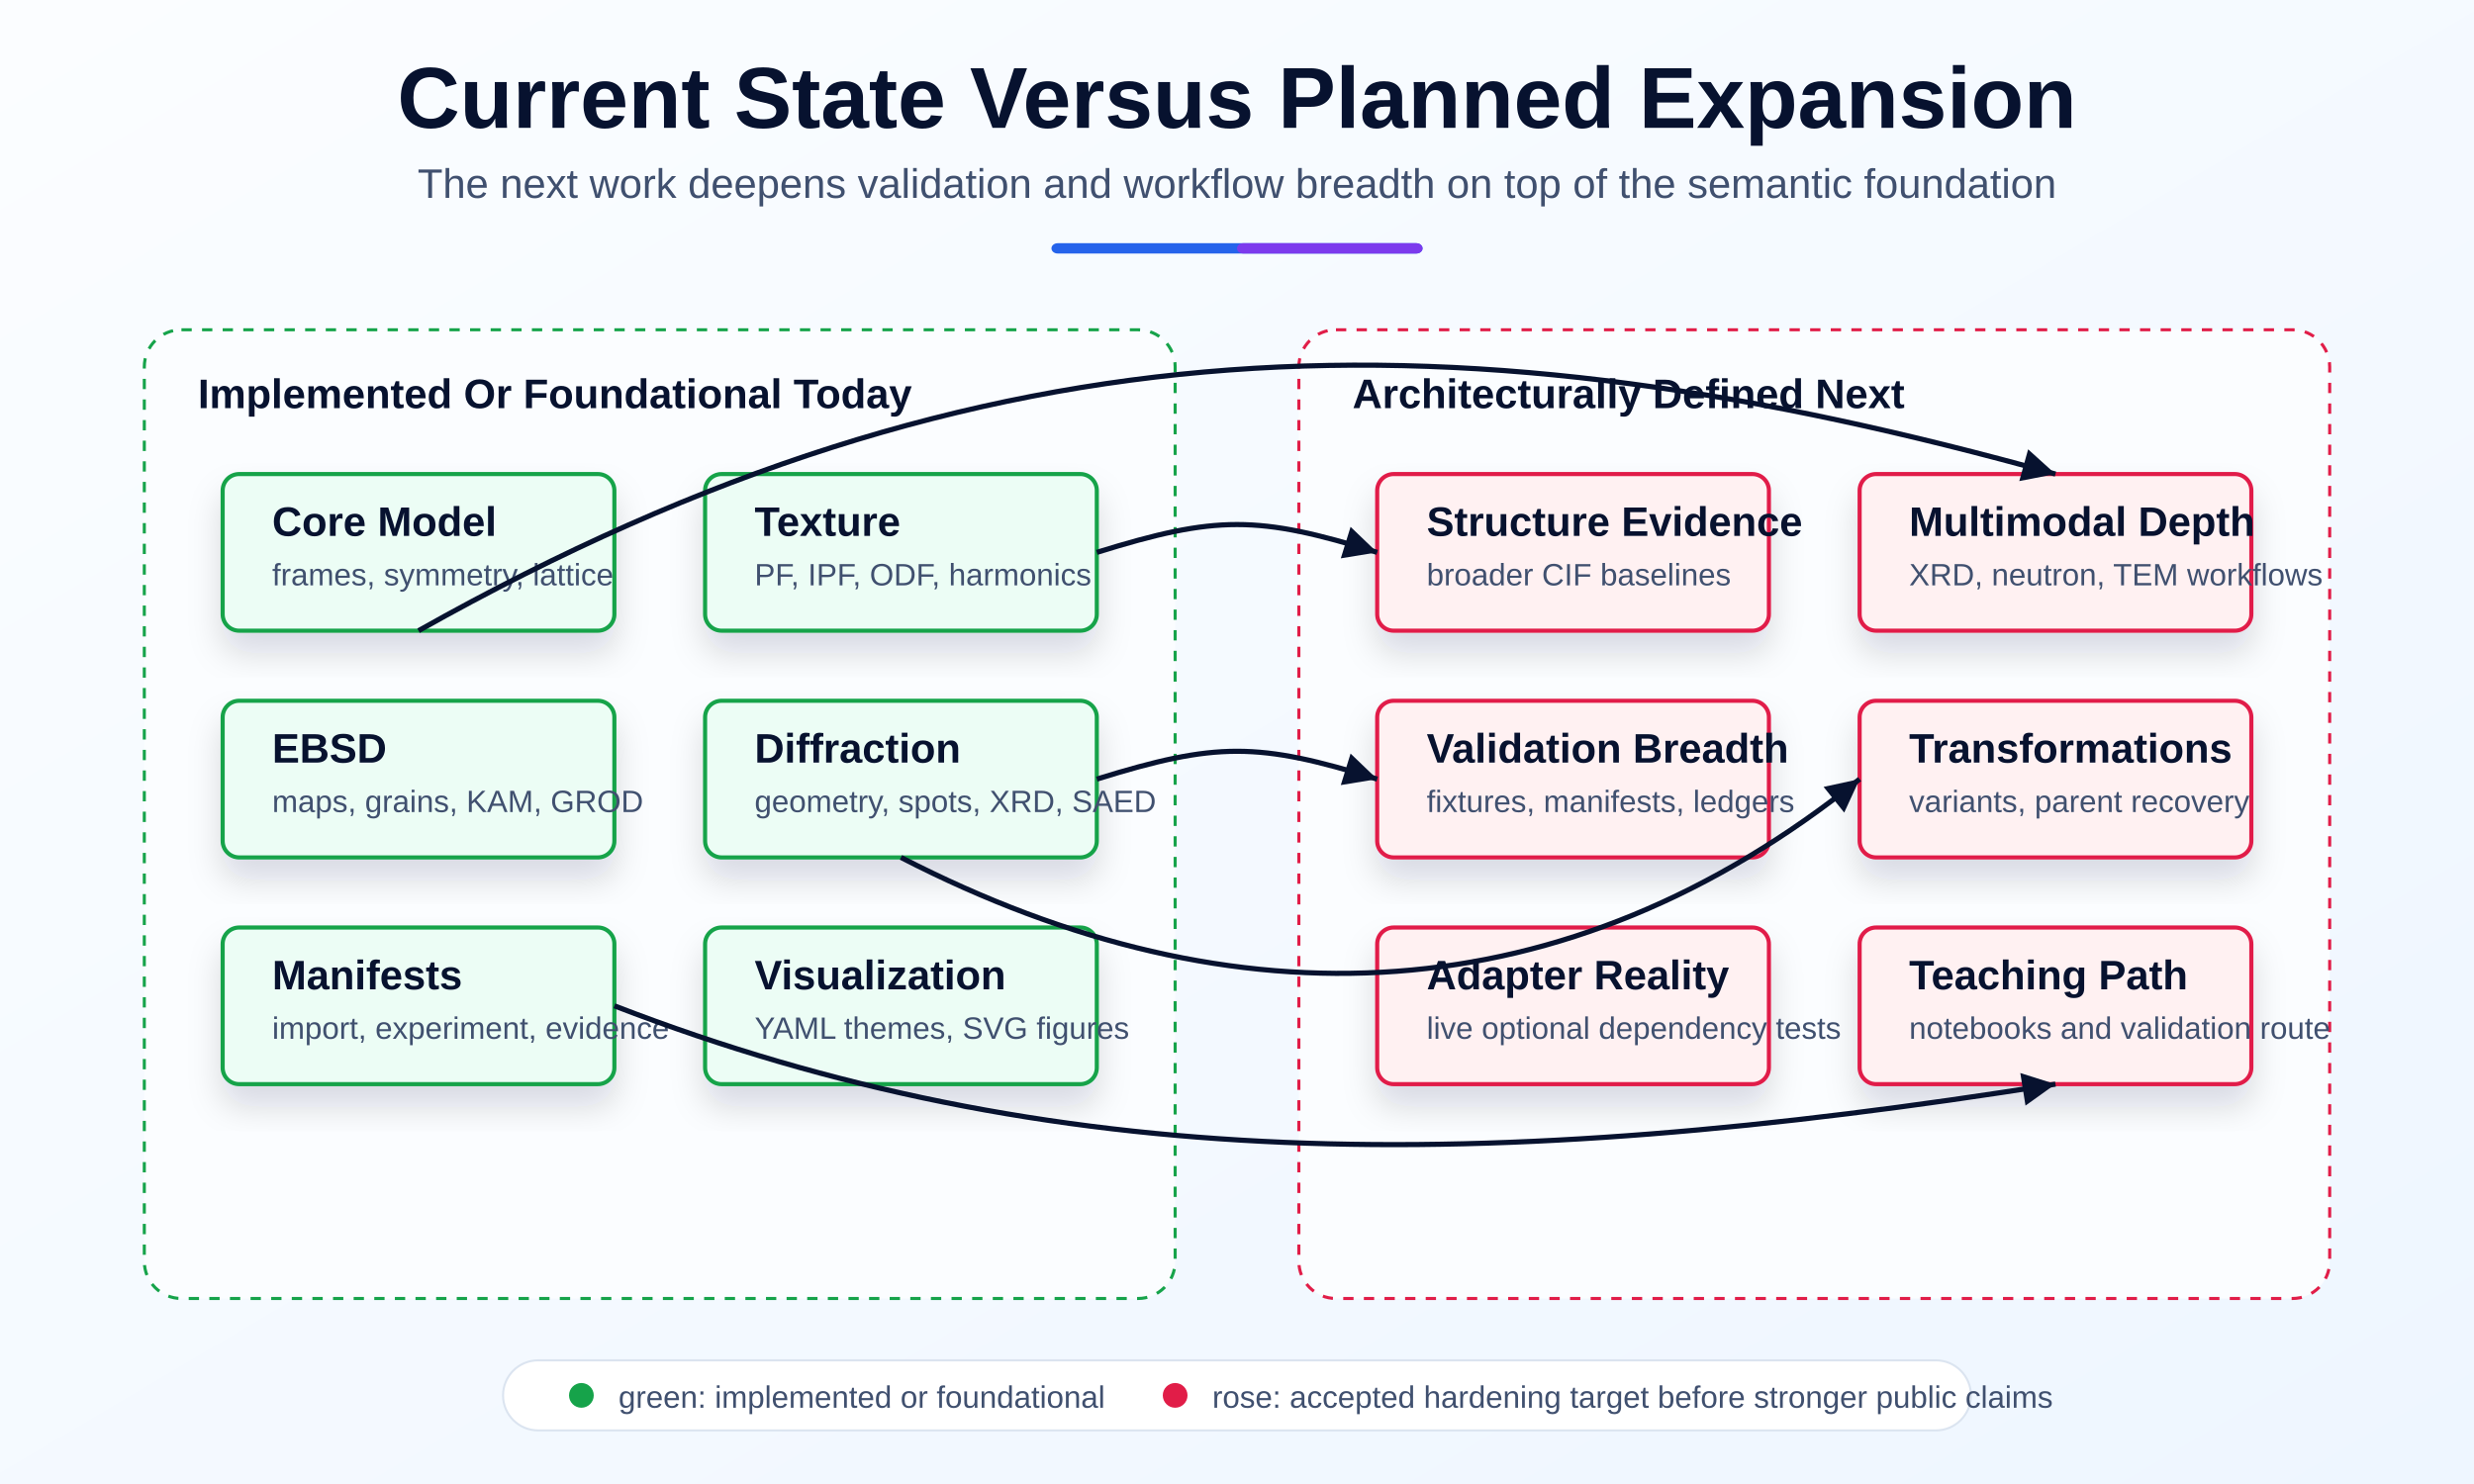
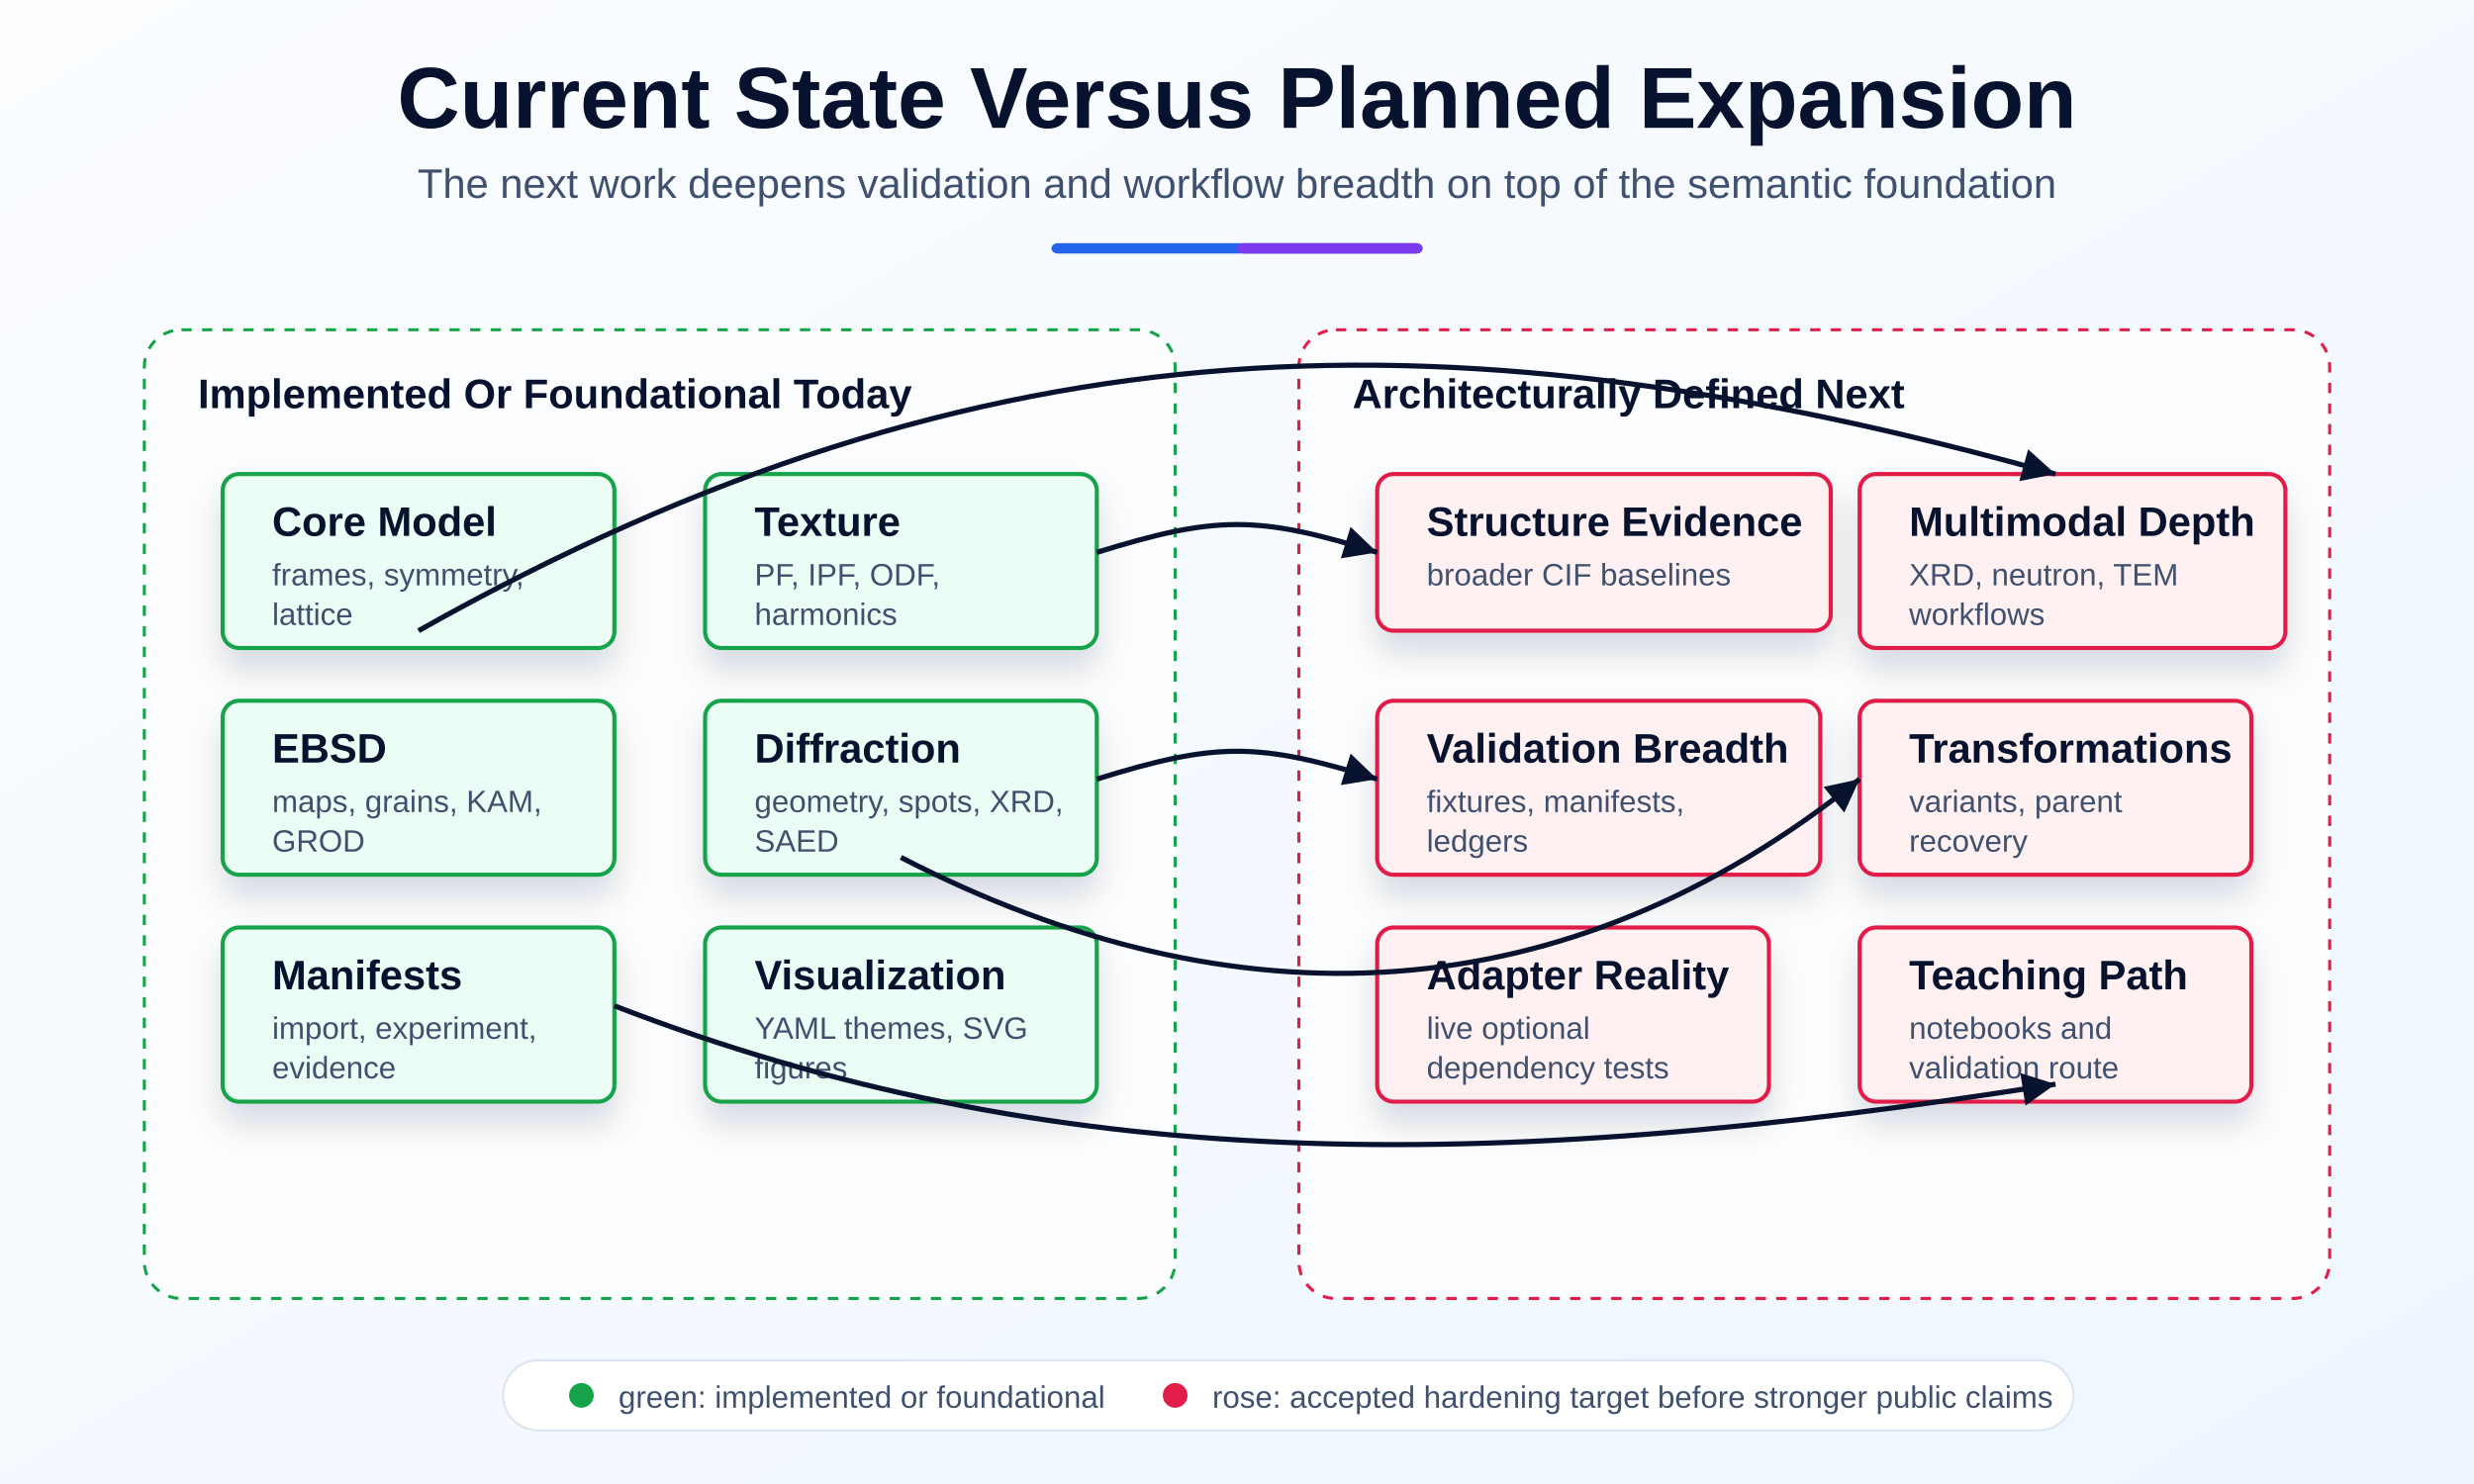
<svg xmlns="http://www.w3.org/2000/svg" width="1200" height="720" viewBox="0 0 1200 720" role="img" aria-labelledby="title desc">
  <defs>
    <linearGradient id="bg" x1="0" x2="1" y1="0" y2="1">
      <stop stop-color="#fbfdff" />
      <stop offset="1" stop-color="#eef6ff" />
    </linearGradient>
    <filter id="shadow" x="-20%" y="-20%" width="140%" height="150%">
      <feDropShadow dx="0" dy="10" stdDeviation="8" flood-color="#07122f" flood-opacity="0.14" />
    </filter>
    <marker markerUnits="userSpaceOnUse" id="arrow" markerWidth="24.00" markerHeight="24.00" refX="20.00" refY="12.00" orient="auto">
      <path d="M4.00,4.00 L20.00,12.00 L4.00,20.00 Z" fill="#07122f" />
    </marker>
    <style>.title{font:700 42px Arial, Helvetica, sans-serif;fill:#07122f}.subtitle{font:20px Arial, Helvetica, sans-serif;fill:#40506f}.label{font:700 20px Arial, Helvetica, sans-serif;fill:#07122f}.body{font:15px Arial, Helvetica, sans-serif;fill:#40506f}.group{fill:#fbfdff;stroke-width:1.5;stroke-dasharray:5 5}.card{rx:8;filter:url(#shadow);stroke-width:2}.arrow{fill:none;stroke:#07122f;stroke-width:2.5;marker-end:url(#arrow)}</style>
  </defs>
  <rect width="1200" height="720" fill="url(#bg)" />
  <text x="600" y="62" text-anchor="middle" class="title">Current State Versus Planned Expansion</text>
  <text x="600" y="96" text-anchor="middle" class="subtitle">The next work deepens validation and workflow breadth on top of the semantic foundation</text>
  <rect x="510" y="118" width="180" height="5" rx="3" fill="#2563eb" />
  <rect x="600" y="118" width="90" height="5" rx="3" fill="#7c3aed" />
  <rect x="70" y="160" width="500" height="470" rx="18" class="group" stroke="#16a34a" />
  <text x="96" y="198" class="label" fill="#16a34a">Implemented Or Foundational Today</text>
-   <rect x="108" y="230" width="190" height="76" class="card" fill="#ecfdf5" stroke="#16a34a" />
+   <rect x="108" y="230" width="190" height="84.4" class="card" fill="#ecfdf5" stroke="#16a34a" />
  <text x="132" y="260" class="label">Core Model</text>
-   <text x="132" y="284" class="body">frames, symmetry, lattice</text>
-   <rect x="342" y="230" width="190" height="76" class="card" fill="#ecfdf5" stroke="#16a34a" />
+   <text x="132" y="284" class="body">
+     <tspan x="132" dy="0.0">frames, symmetry,</tspan>
+     <tspan x="132" dy="19.2">lattice</tspan>
+   </text>
+   <rect x="342" y="230" width="190" height="84.4" class="card" fill="#ecfdf5" stroke="#16a34a" />
  <text x="366" y="260" class="label">Texture</text>
-   <text x="366" y="284" class="body">PF, IPF, ODF, harmonics</text>
-   <rect x="108" y="340" width="190" height="76" class="card" fill="#ecfdf5" stroke="#16a34a" />
+   <text x="366" y="284" class="body">
+     <tspan x="366" dy="0.0">PF, IPF, ODF,</tspan>
+     <tspan x="366" dy="19.2">harmonics</tspan>
+   </text>
+   <rect x="108" y="340" width="190" height="84.4" class="card" fill="#ecfdf5" stroke="#16a34a" />
  <text x="132" y="370" class="label">EBSD</text>
-   <text x="132" y="394" class="body">maps, grains, KAM, GROD</text>
-   <rect x="342" y="340" width="190" height="76" class="card" fill="#ecfdf5" stroke="#16a34a" />
+   <text x="132" y="394" class="body">
+     <tspan x="132" dy="0.0">maps, grains, KAM,</tspan>
+     <tspan x="132" dy="19.2">GROD</tspan>
+   </text>
+   <rect x="342" y="340" width="190" height="84.4" class="card" fill="#ecfdf5" stroke="#16a34a" />
  <text x="366" y="370" class="label">Diffraction</text>
-   <text x="366" y="394" class="body">geometry, spots, XRD, SAED</text>
-   <rect x="108" y="450" width="190" height="76" class="card" fill="#ecfdf5" stroke="#16a34a" />
+   <text x="366" y="394" class="body">
+     <tspan x="366" dy="0.0">geometry, spots, XRD,</tspan>
+     <tspan x="366" dy="19.2">SAED</tspan>
+   </text>
+   <rect x="108" y="450" width="190" height="84.5" class="card" fill="#ecfdf5" stroke="#16a34a" />
  <text x="132" y="480" class="label">Manifests</text>
-   <text x="132" y="504" class="body">import, experiment, evidence</text>
-   <rect x="342" y="450" width="190" height="76" class="card" fill="#ecfdf5" stroke="#16a34a" />
+   <text x="132" y="504" class="body">
+     <tspan x="132" dy="0.0">import, experiment,</tspan>
+     <tspan x="132" dy="19.2">evidence</tspan>
+   </text>
+   <rect x="342" y="450" width="190" height="84.5" class="card" fill="#ecfdf5" stroke="#16a34a" />
  <text x="366" y="480" class="label">Visualization</text>
-   <text x="366" y="504" class="body">YAML themes, SVG figures</text>
+   <text x="366" y="504" class="body">
+     <tspan x="366" dy="0.0">YAML themes, SVG</tspan>
+     <tspan x="366" dy="19.2">figures</tspan>
+   </text>
  <rect x="630" y="160" width="500" height="470" rx="18" class="group" stroke="#e11d48" />
  <text x="656" y="198" class="label" fill="#e11d48">Architecturally Defined Next</text>
-   <rect x="668" y="230" width="190" height="76" class="card" fill="#fff1f2" stroke="#e11d48" />
+   <rect x="668" y="230" width="220.0" height="76" class="card" fill="#fff1f2" stroke="#e11d48" />
  <text x="692" y="260" class="label">Structure Evidence</text>
  <text x="692" y="284" class="body">broader CIF baselines</text>
-   <rect x="902" y="230" width="190" height="76" class="card" fill="#fff1f2" stroke="#e11d48" />
+   <rect x="902" y="230" width="206.5" height="84.4" class="card" fill="#fff1f2" stroke="#e11d48" />
  <text x="926" y="260" class="label">Multimodal Depth</text>
-   <text x="926" y="284" class="body">XRD, neutron, TEM workflows</text>
-   <rect x="668" y="340" width="190" height="76" class="card" fill="#fff1f2" stroke="#e11d48" />
+   <text x="926" y="284" class="body">
+     <tspan x="926" dy="0.0">XRD, neutron, TEM</tspan>
+     <tspan x="926" dy="19.2">workflows</tspan>
+   </text>
+   <rect x="668" y="340" width="214.9" height="84.4" class="card" fill="#fff1f2" stroke="#e11d48" />
  <text x="692" y="370" class="label">Validation Breadth</text>
-   <text x="692" y="394" class="body">fixtures, manifests, ledgers</text>
-   <rect x="902" y="340" width="190" height="76" class="card" fill="#fff1f2" stroke="#e11d48" />
+   <text x="692" y="394" class="body">
+     <tspan x="692" dy="0.0">fixtures, manifests,</tspan>
+     <tspan x="692" dy="19.2">ledgers</tspan>
+   </text>
+   <rect x="902" y="340" width="190" height="84.4" class="card" fill="#fff1f2" stroke="#e11d48" />
  <text x="926" y="370" class="label">Transformations</text>
-   <text x="926" y="394" class="body">variants, parent recovery</text>
-   <rect x="668" y="450" width="190" height="76" class="card" fill="#fff1f2" stroke="#e11d48" />
+   <text x="926" y="394" class="body">
+     <tspan x="926" dy="0.0">variants, parent</tspan>
+     <tspan x="926" dy="19.2">recovery</tspan>
+   </text>
+   <rect x="668" y="450" width="190" height="84.5" class="card" fill="#fff1f2" stroke="#e11d48" />
  <text x="692" y="480" class="label">Adapter Reality</text>
-   <text x="692" y="504" class="body">live optional dependency tests</text>
-   <rect x="902" y="450" width="190" height="76" class="card" fill="#fff1f2" stroke="#e11d48" />
+   <text x="692" y="504" class="body">
+     <tspan x="692" dy="0.0">live optional</tspan>
+     <tspan x="692" dy="19.2">dependency tests</tspan>
+   </text>
+   <rect x="902" y="450" width="190" height="84.5" class="card" fill="#fff1f2" stroke="#e11d48" />
  <text x="926" y="480" class="label">Teaching Path</text>
-   <text x="926" y="504" class="body">notebooks and validation route</text>
+   <text x="926" y="504" class="body">
+     <tspan x="926" dy="0.0">notebooks and</tspan>
+     <tspan x="926" dy="19.2">validation route</tspan>
+   </text>
  <path class="arrow" d="M532 268 C590 250 610 250 668 268" />
  <path class="arrow" d="M532 378 C590 360 610 360 668 378" />
  <path class="arrow" d="M298 488 C510 570 720 570 997 526" />
  <path class="arrow" d="M437 416 C600 500 760 492 902 378" />
  <path class="arrow" d="M203 306 C480 150 710 150 997 230" />
-   <rect x="244" y="660" width="712" height="34" rx="17" fill="#ffffff" stroke="#dbe4f0" />
+   <rect x="244" y="660" width="761.7" height="34" rx="17" fill="#ffffff" stroke="#dbe4f0" />
  <circle cx="282" cy="677" r="6" fill="#16a34a" />
  <text x="300" y="683" class="body">green: implemented or foundational</text>
  <circle cx="570" cy="677" r="6" fill="#e11d48" />
  <text x="588" y="683" class="body">rose: accepted hardening target before stronger public claims</text>
</svg>
